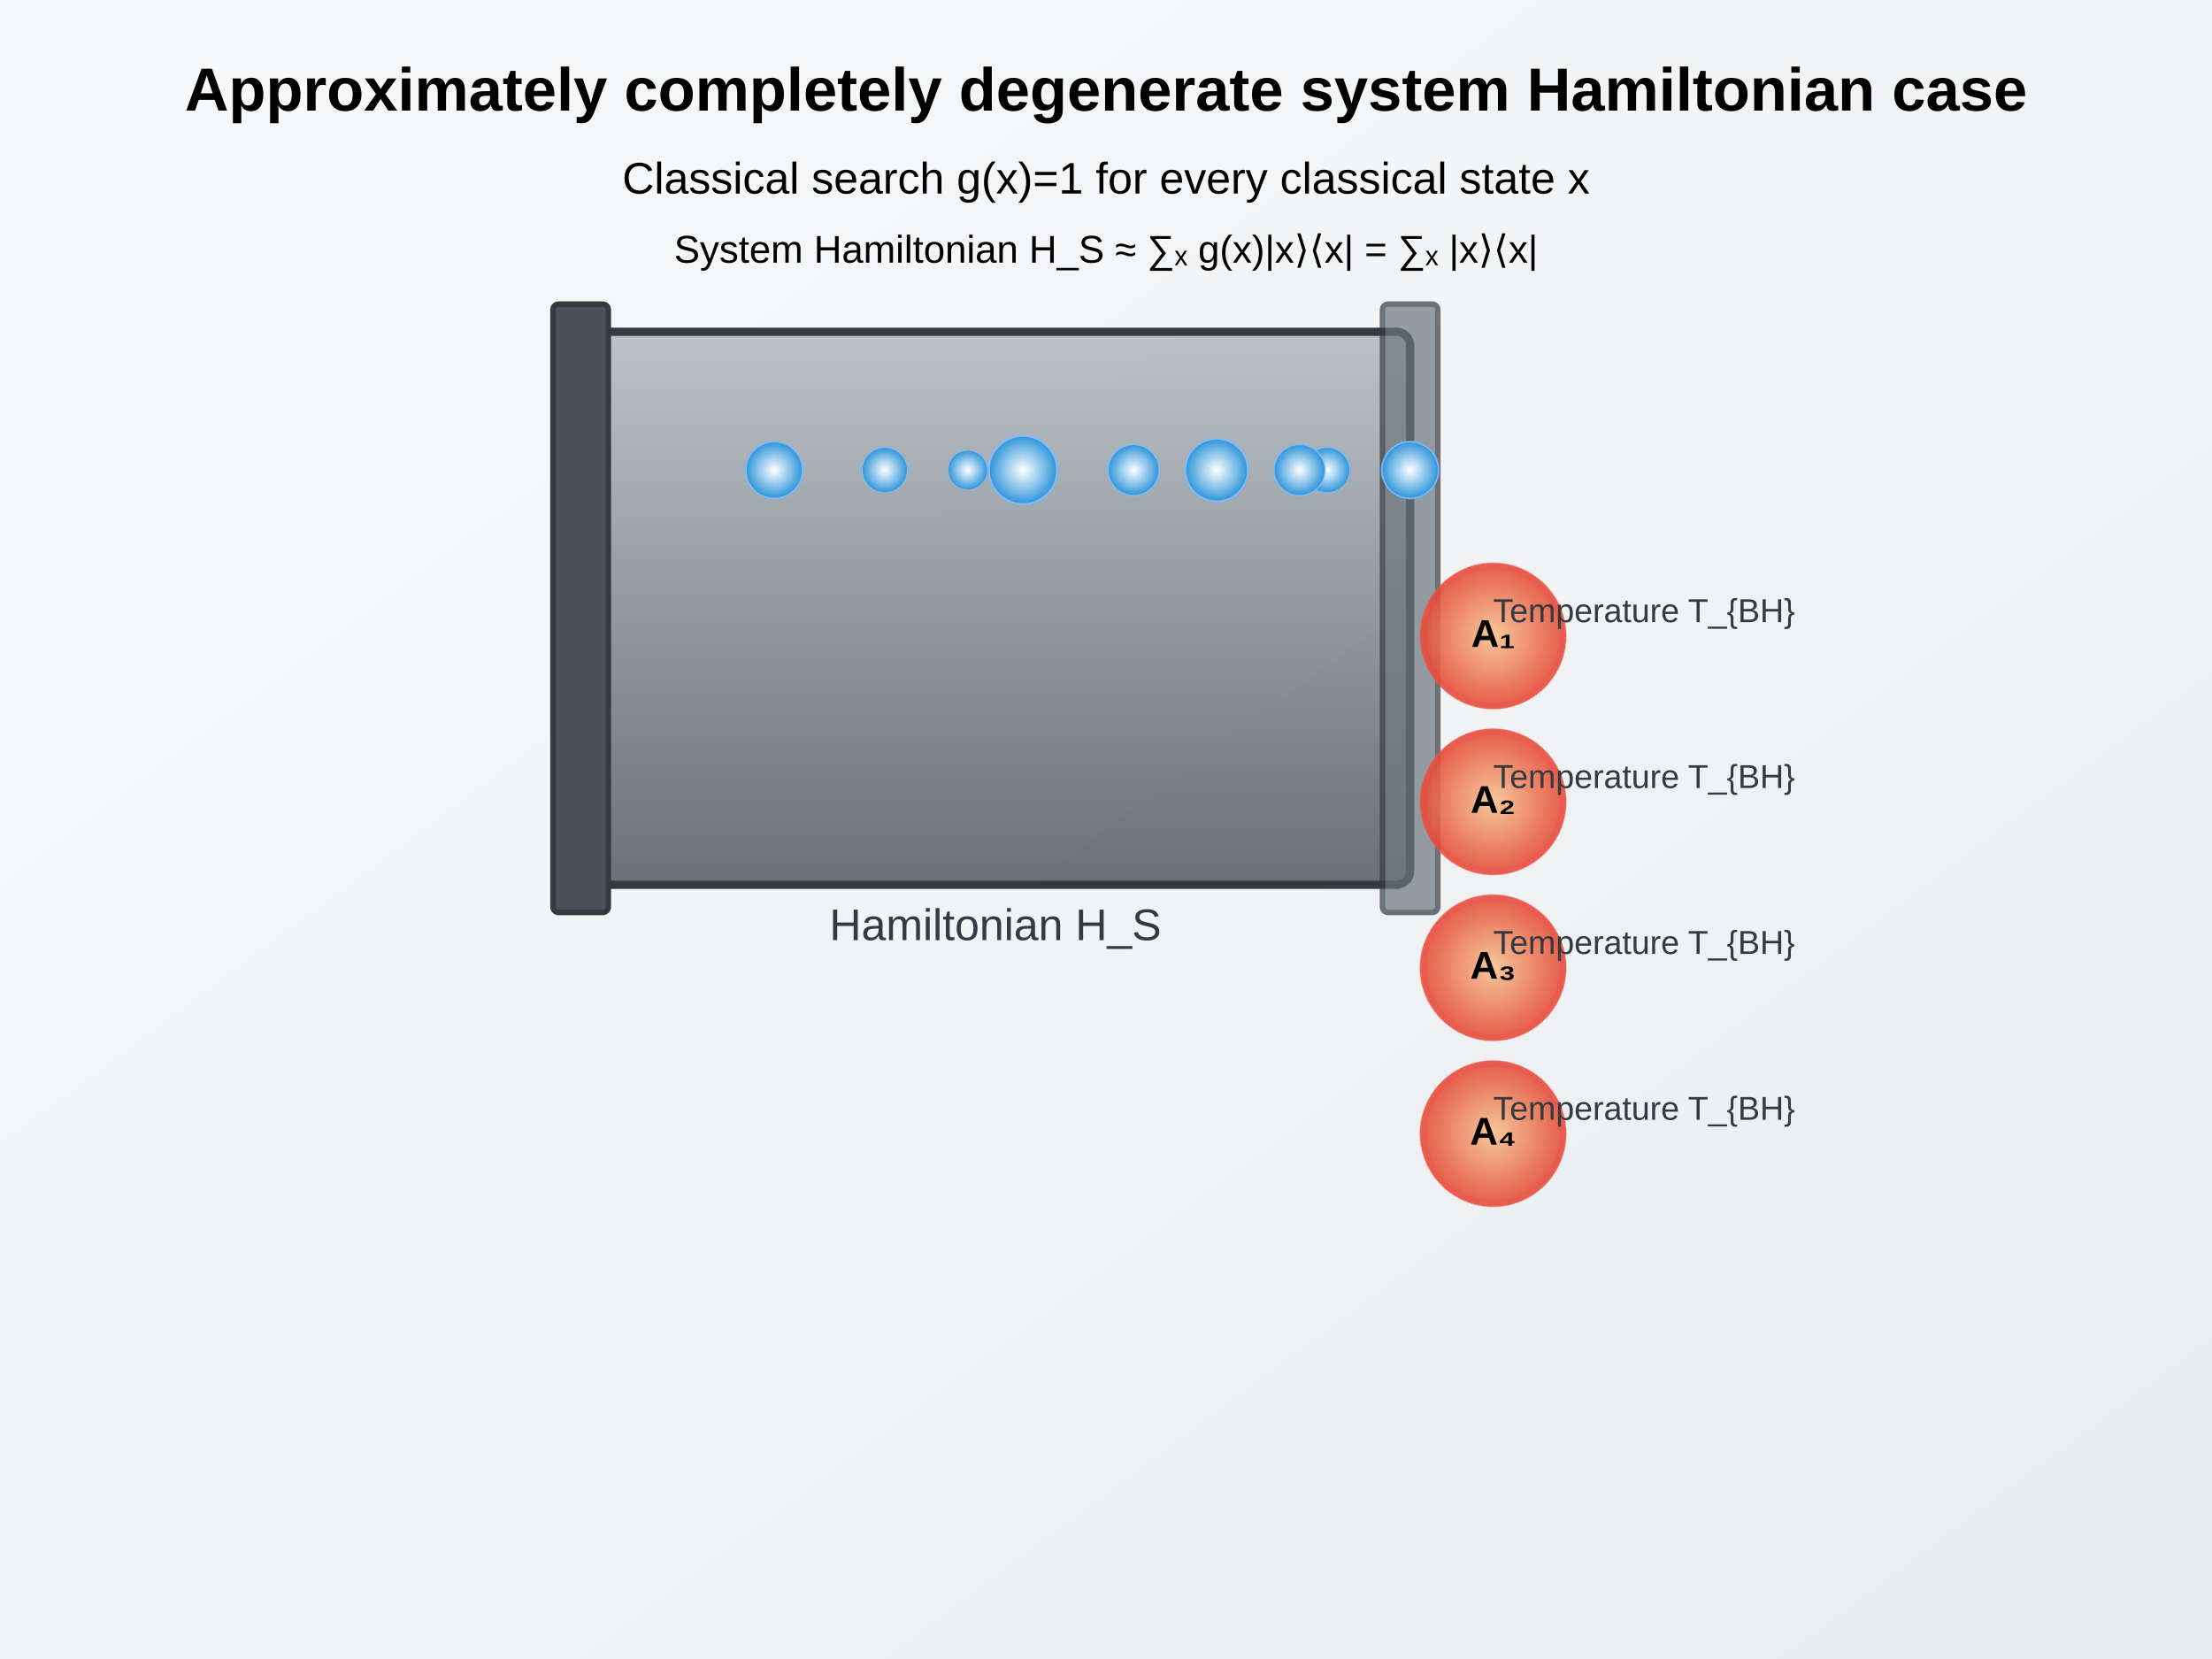
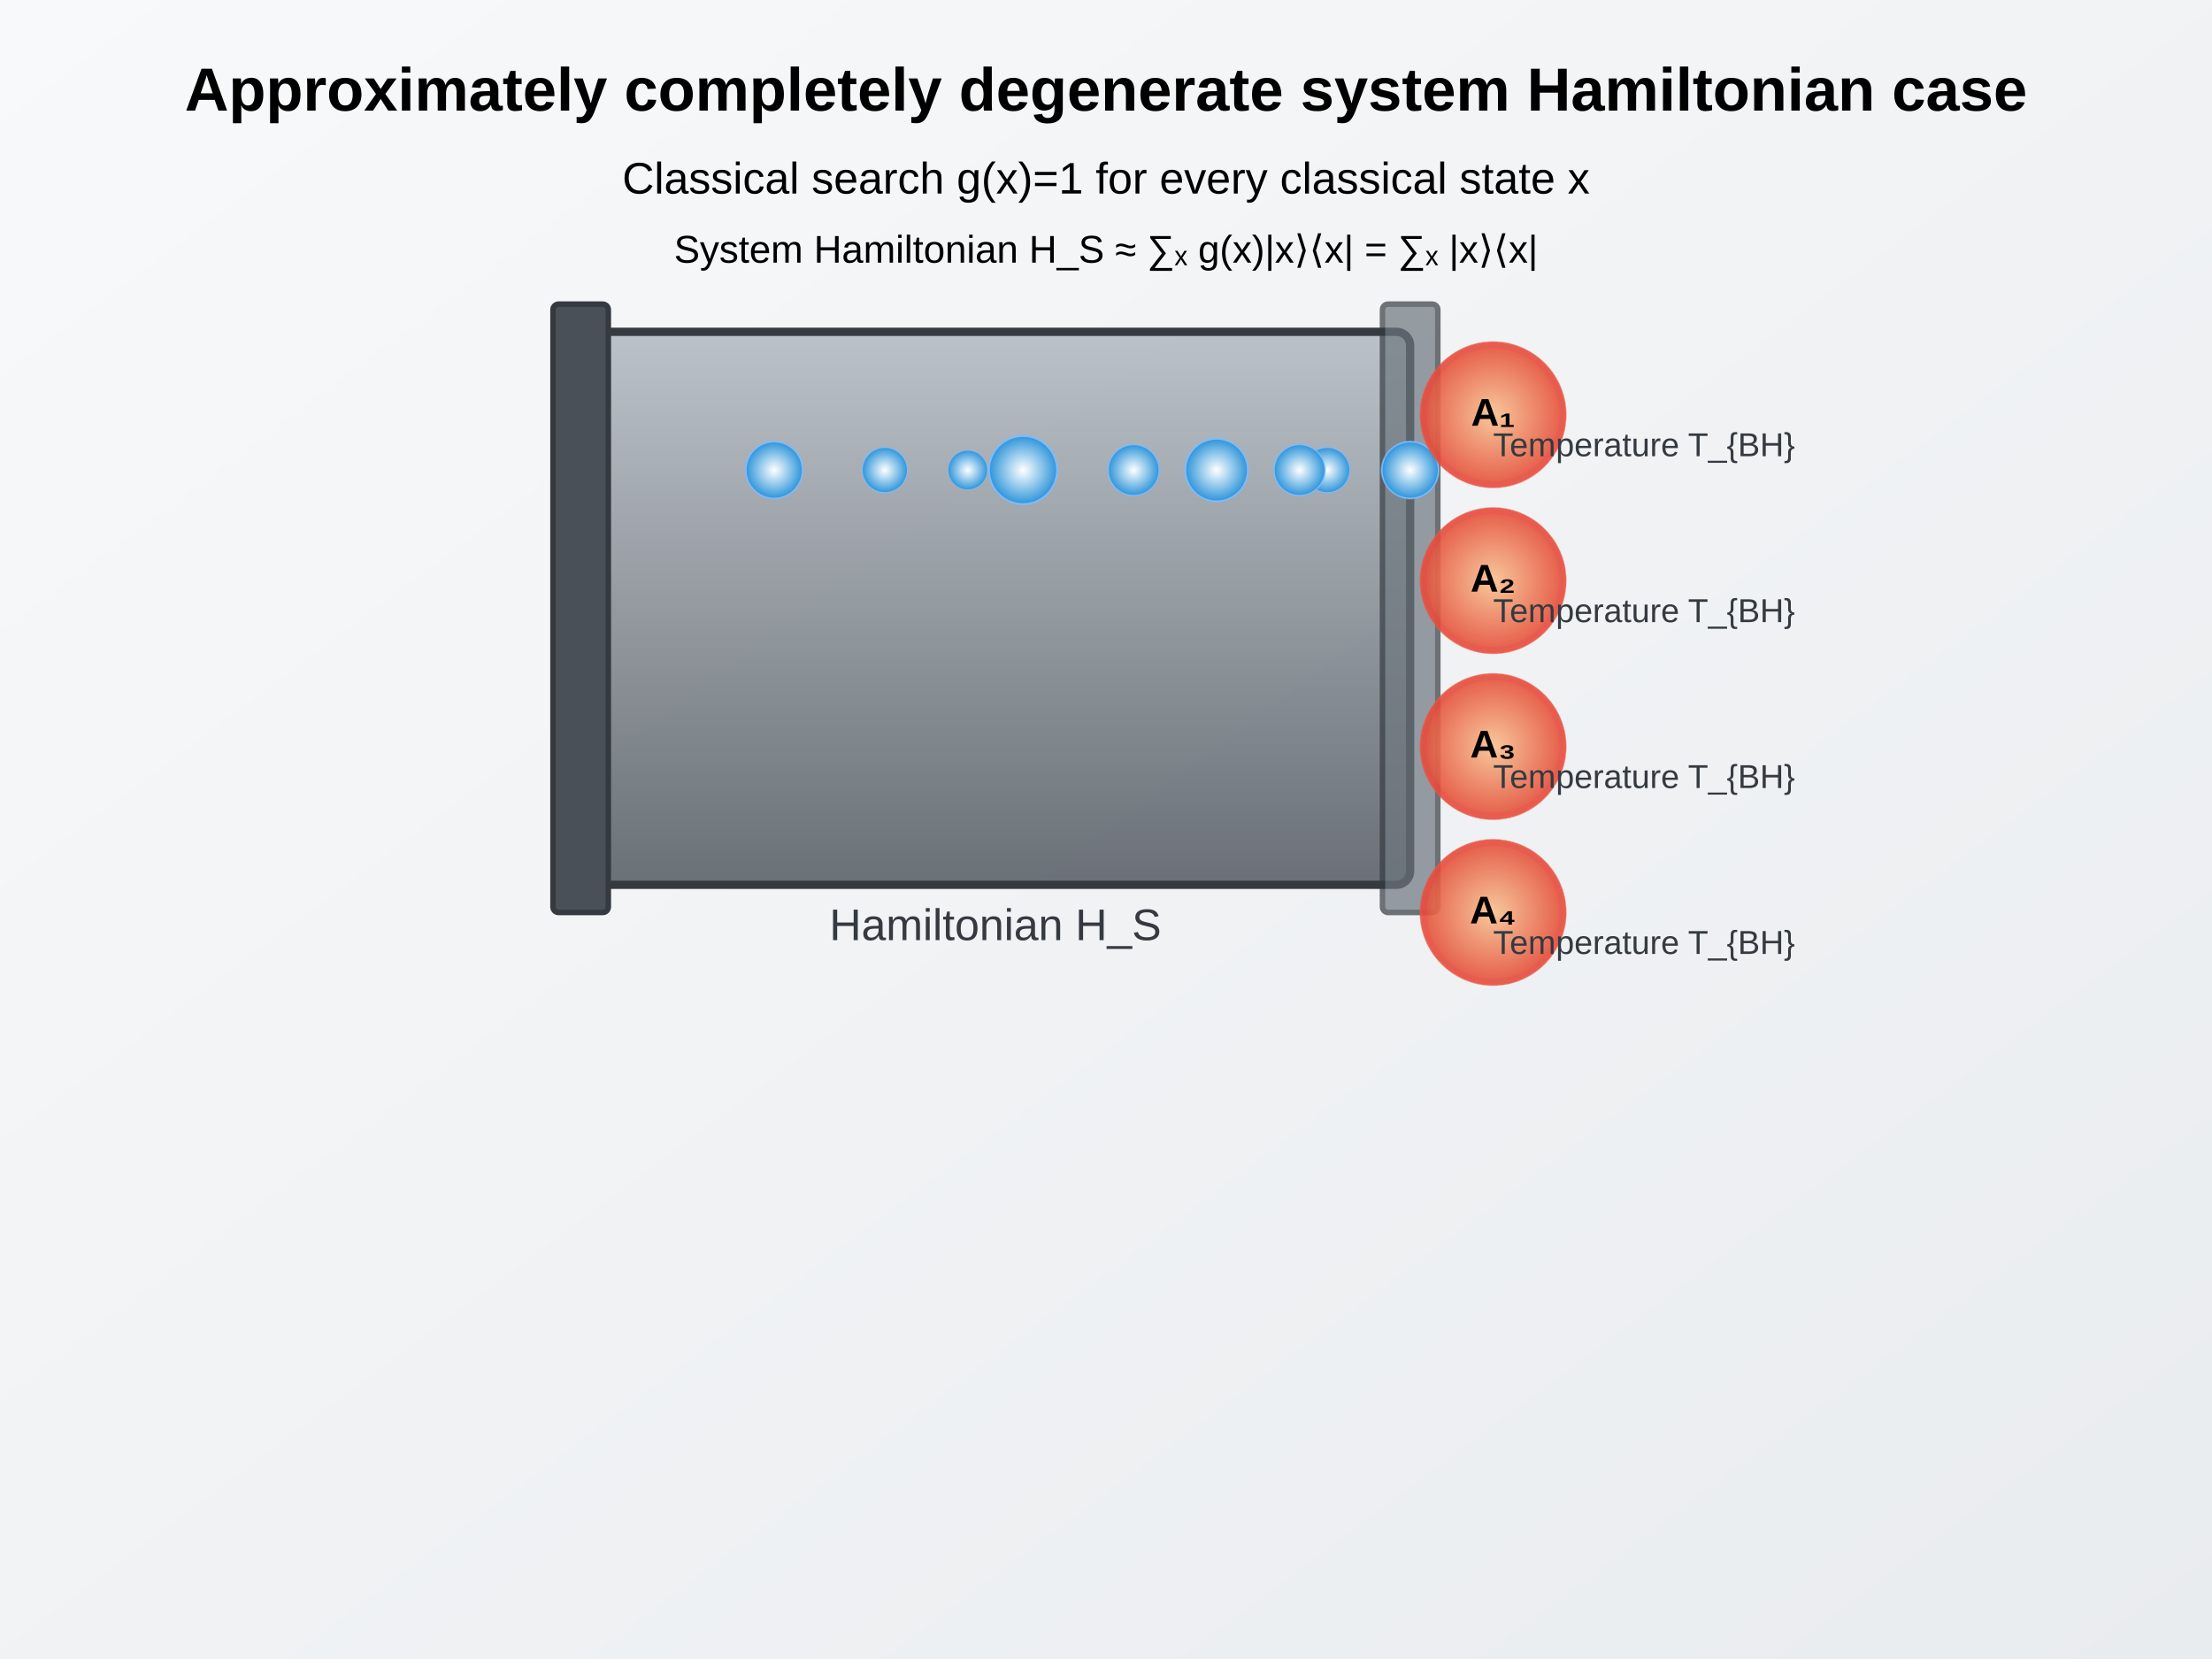
<svg xmlns="http://www.w3.org/2000/svg" viewBox="0 0 800 600">
  <defs>
    <linearGradient id="bg_grad" x1="0%" y1="0%" x2="100%" y2="100%">
      <stop offset="0%" style="stop-color:#f8f9fa;stop-opacity:1" />
      <stop offset="100%" style="stop-color:#e9ecef;stop-opacity:1" />
    </linearGradient>
    <linearGradient id="cavity_grad" x1="0%" y1="0%" x2="0%" y2="100%">
      <stop offset="0%" style="stop-color:#adb5bd;stop-opacity:0.8" />
      <stop offset="100%" style="stop-color:#495057;stop-opacity:0.8" />
    </linearGradient>
    <radialGradient id="atom_grad" cx="50%" cy="50%" r="50%" fx="50%" fy="50%">
      <stop offset="0%" style="stop-color:#f8c291;stop-opacity:1" />
      <stop offset="100%" style="stop-color:#e55039;stop-opacity:1" />
    </radialGradient>
    <radialGradient id="photon_grad" cx="50%" cy="50%" r="50%" fx="50%" fy="50%">
      <stop offset="0%" style="stop-color:#ffffff;stop-opacity:1" />
      <stop offset="100%" style="stop-color:#3498db;stop-opacity:1" />
    </radialGradient>
    <filter id="atom_glow" x="-50%" y="-50%" width="200%" height="200%">
      <feGaussianBlur in="SourceGraphic" stdDeviation="3" result="blur" />
      <feColorMatrix in="blur" type="matrix" values="1 0 0 0 0  0 1 0 0 0  0 0 1 0 0  0 0 0 18 -7" result="glow" />
      <feBlend in="SourceGraphic" in2="glow" mode="normal" />
    </filter>
    <filter id="photon_glow" x="-50%" y="-50%" width="200%" height="200%">
      <feGaussianBlur in="SourceGraphic" stdDeviation="4" result="blur" />
      <feColorMatrix in="blur" type="matrix" values="0 0 0 0 0.2  0 0 0 0 0.5  0 0 1 0 1  0 0 0 20 -7" result="glow" />
      <feBlend in="SourceGraphic" in2="glow" mode="normal" />
    </filter>
  </defs>
  <rect width="800" height="600" fill="url(#bg_grad)" />
  <text x="400" y="40" font-family="Arial" font-size="22" text-anchor="middle" font-weight="bold">
    Approximately completely degenerate system Hamiltonian case
  </text>
  <text x="400" y="70" font-family="Arial" font-size="16" text-anchor="middle">
    Classical search g(x)=1 for every classical state x
  </text>
  <text x="400" y="95" font-family="Arial" font-size="14" text-anchor="middle">
    System Hamiltonian H_S ≈ ∑ₓ g(x)|x⟩⟨x| = ∑ₓ |x⟩⟨x|
  </text>
  <g transform="translate(250, 170)">
    <rect x="-40" y="-50" width="300" height="200" rx="5" ry="5" fill="url(#cavity_grad)" stroke="#343a40" stroke-width="3" />
    <rect x="-50" y="-60" width="20" height="220" rx="2" ry="2" fill="#495057" stroke="#343a40" stroke-width="2" />
    <rect x="250" y="-60" width="20" height="220" rx="2" ry="2" fill="#6c757d" stroke="#343a40" stroke-width="2" opacity="0.7" />
    <circle cx="30" cy="0" r="10" fill="url(#photon_grad)" filter="url(#photon_glow)" />
    <circle cx="70" cy="0" r="8" fill="url(#photon_grad)" filter="url(#photon_glow)" />
    <circle cx="120" cy="0" r="12" fill="url(#photon_grad)" filter="url(#photon_glow)" />
    <circle cx="160" cy="0" r="9" fill="url(#photon_grad)" filter="url(#photon_glow)" />
    <circle cx="190" cy="0" r="11" fill="url(#photon_grad)" filter="url(#photon_glow)" />
    <circle cx="230" cy="0" r="8" fill="url(#photon_grad)" filter="url(#photon_glow)" />
    <circle cx="260" cy="0" r="10" fill="url(#photon_grad)" filter="url(#photon_glow)" />
    <circle cx="100" cy="0" r="7" fill="url(#photon_grad)" filter="url(#photon_glow)" />
    <circle cx="220" cy="0" r="9" fill="url(#photon_grad)" filter="url(#photon_glow)" />
    <text x="110" y="170" font-family="Arial" font-size="16" text-anchor="middle" fill="#343a40">Hamiltonian H_S</text>
  </g>
  <g transform="translate(430, 310)">
-     <circle cx="110" cy="-80" r="25" fill="url(#atom_grad)" stroke="#e74c3c" stroke-width="2" filter="url(#atom_glow)" opacity="0.9" />
-     <text x="110" y="-80" font-family="Arial" font-size="14" text-anchor="middle" dominant-baseline="middle" font-weight="bold">A₁</text>
-     <text x="110" y="-85" font-family="Arial" font-size="12" text-anchor="start" fill="#343a40">Temperature T_{BH}</text>
+     <circle cx="110" cy="-160" r="25" fill="url(#atom_grad)" stroke="#e74c3c" stroke-width="2" filter="url(#atom_glow)" opacity="0.9" />
+     <text x="110" y="-160" font-family="Arial" font-size="14" text-anchor="middle" dominant-baseline="middle" font-weight="bold">A₁</text>
+     <text x="110" y="-145" font-family="Arial" font-size="12" text-anchor="start" fill="#343a40">Temperature T_{BH}</text>
  </g>
  <g transform="translate(430, 370)">
-     <circle cx="110" cy="-80" r="25" fill="url(#atom_grad)" stroke="#e74c3c" stroke-width="2" filter="url(#atom_glow)" opacity="0.9" />
-     <text x="110" y="-80" font-family="Arial" font-size="14" text-anchor="middle" dominant-baseline="middle" font-weight="bold">A₂</text>
-     <text x="110" y="-85" font-family="Arial" font-size="12" text-anchor="start" fill="#343a40">Temperature T_{BH}</text>
+     <circle cx="110" cy="-160" r="25" fill="url(#atom_grad)" stroke="#e74c3c" stroke-width="2" filter="url(#atom_glow)" opacity="0.9" />
+     <text x="110" y="-160" font-family="Arial" font-size="14" text-anchor="middle" dominant-baseline="middle" font-weight="bold">A₂</text>
+     <text x="110" y="-145" font-family="Arial" font-size="12" text-anchor="start" fill="#343a40">Temperature T_{BH}</text>
  </g>
  <g transform="translate(430, 430)">
-     <circle cx="110" cy="-80" r="25" fill="url(#atom_grad)" stroke="#e74c3c" stroke-width="2" filter="url(#atom_glow)" opacity="0.9" />
-     <text x="110" y="-80" font-family="Arial" font-size="14" text-anchor="middle" dominant-baseline="middle" font-weight="bold">A₃</text>
-     <text x="110" y="-85" font-family="Arial" font-size="12" text-anchor="start" fill="#343a40">Temperature T_{BH}</text>
+     <circle cx="110" cy="-160" r="25" fill="url(#atom_grad)" stroke="#e74c3c" stroke-width="2" filter="url(#atom_glow)" opacity="0.9" />
+     <text x="110" y="-160" font-family="Arial" font-size="14" text-anchor="middle" dominant-baseline="middle" font-weight="bold">A₃</text>
+     <text x="110" y="-145" font-family="Arial" font-size="12" text-anchor="start" fill="#343a40">Temperature T_{BH}</text>
  </g>
  <g transform="translate(430, 490)">
-     <circle cx="110" cy="-80" r="25" fill="url(#atom_grad)" stroke="#e74c3c" stroke-width="2" filter="url(#atom_glow)" opacity="0.9" />
-     <text x="110" y="-80" font-family="Arial" font-size="14" text-anchor="middle" dominant-baseline="middle" font-weight="bold">A₄</text>
-     <text x="110" y="-85" font-family="Arial" font-size="12" text-anchor="start" fill="#343a40">Temperature T_{BH}</text>
+     <circle cx="110" cy="-160" r="25" fill="url(#atom_grad)" stroke="#e74c3c" stroke-width="2" filter="url(#atom_glow)" opacity="0.9" />
+     <text x="110" y="-160" font-family="Arial" font-size="14" text-anchor="middle" dominant-baseline="middle" font-weight="bold">A₄</text>
+     <text x="110" y="-145" font-family="Arial" font-size="12" text-anchor="start" fill="#343a40">Temperature T_{BH}</text>
  </g>
</svg>
